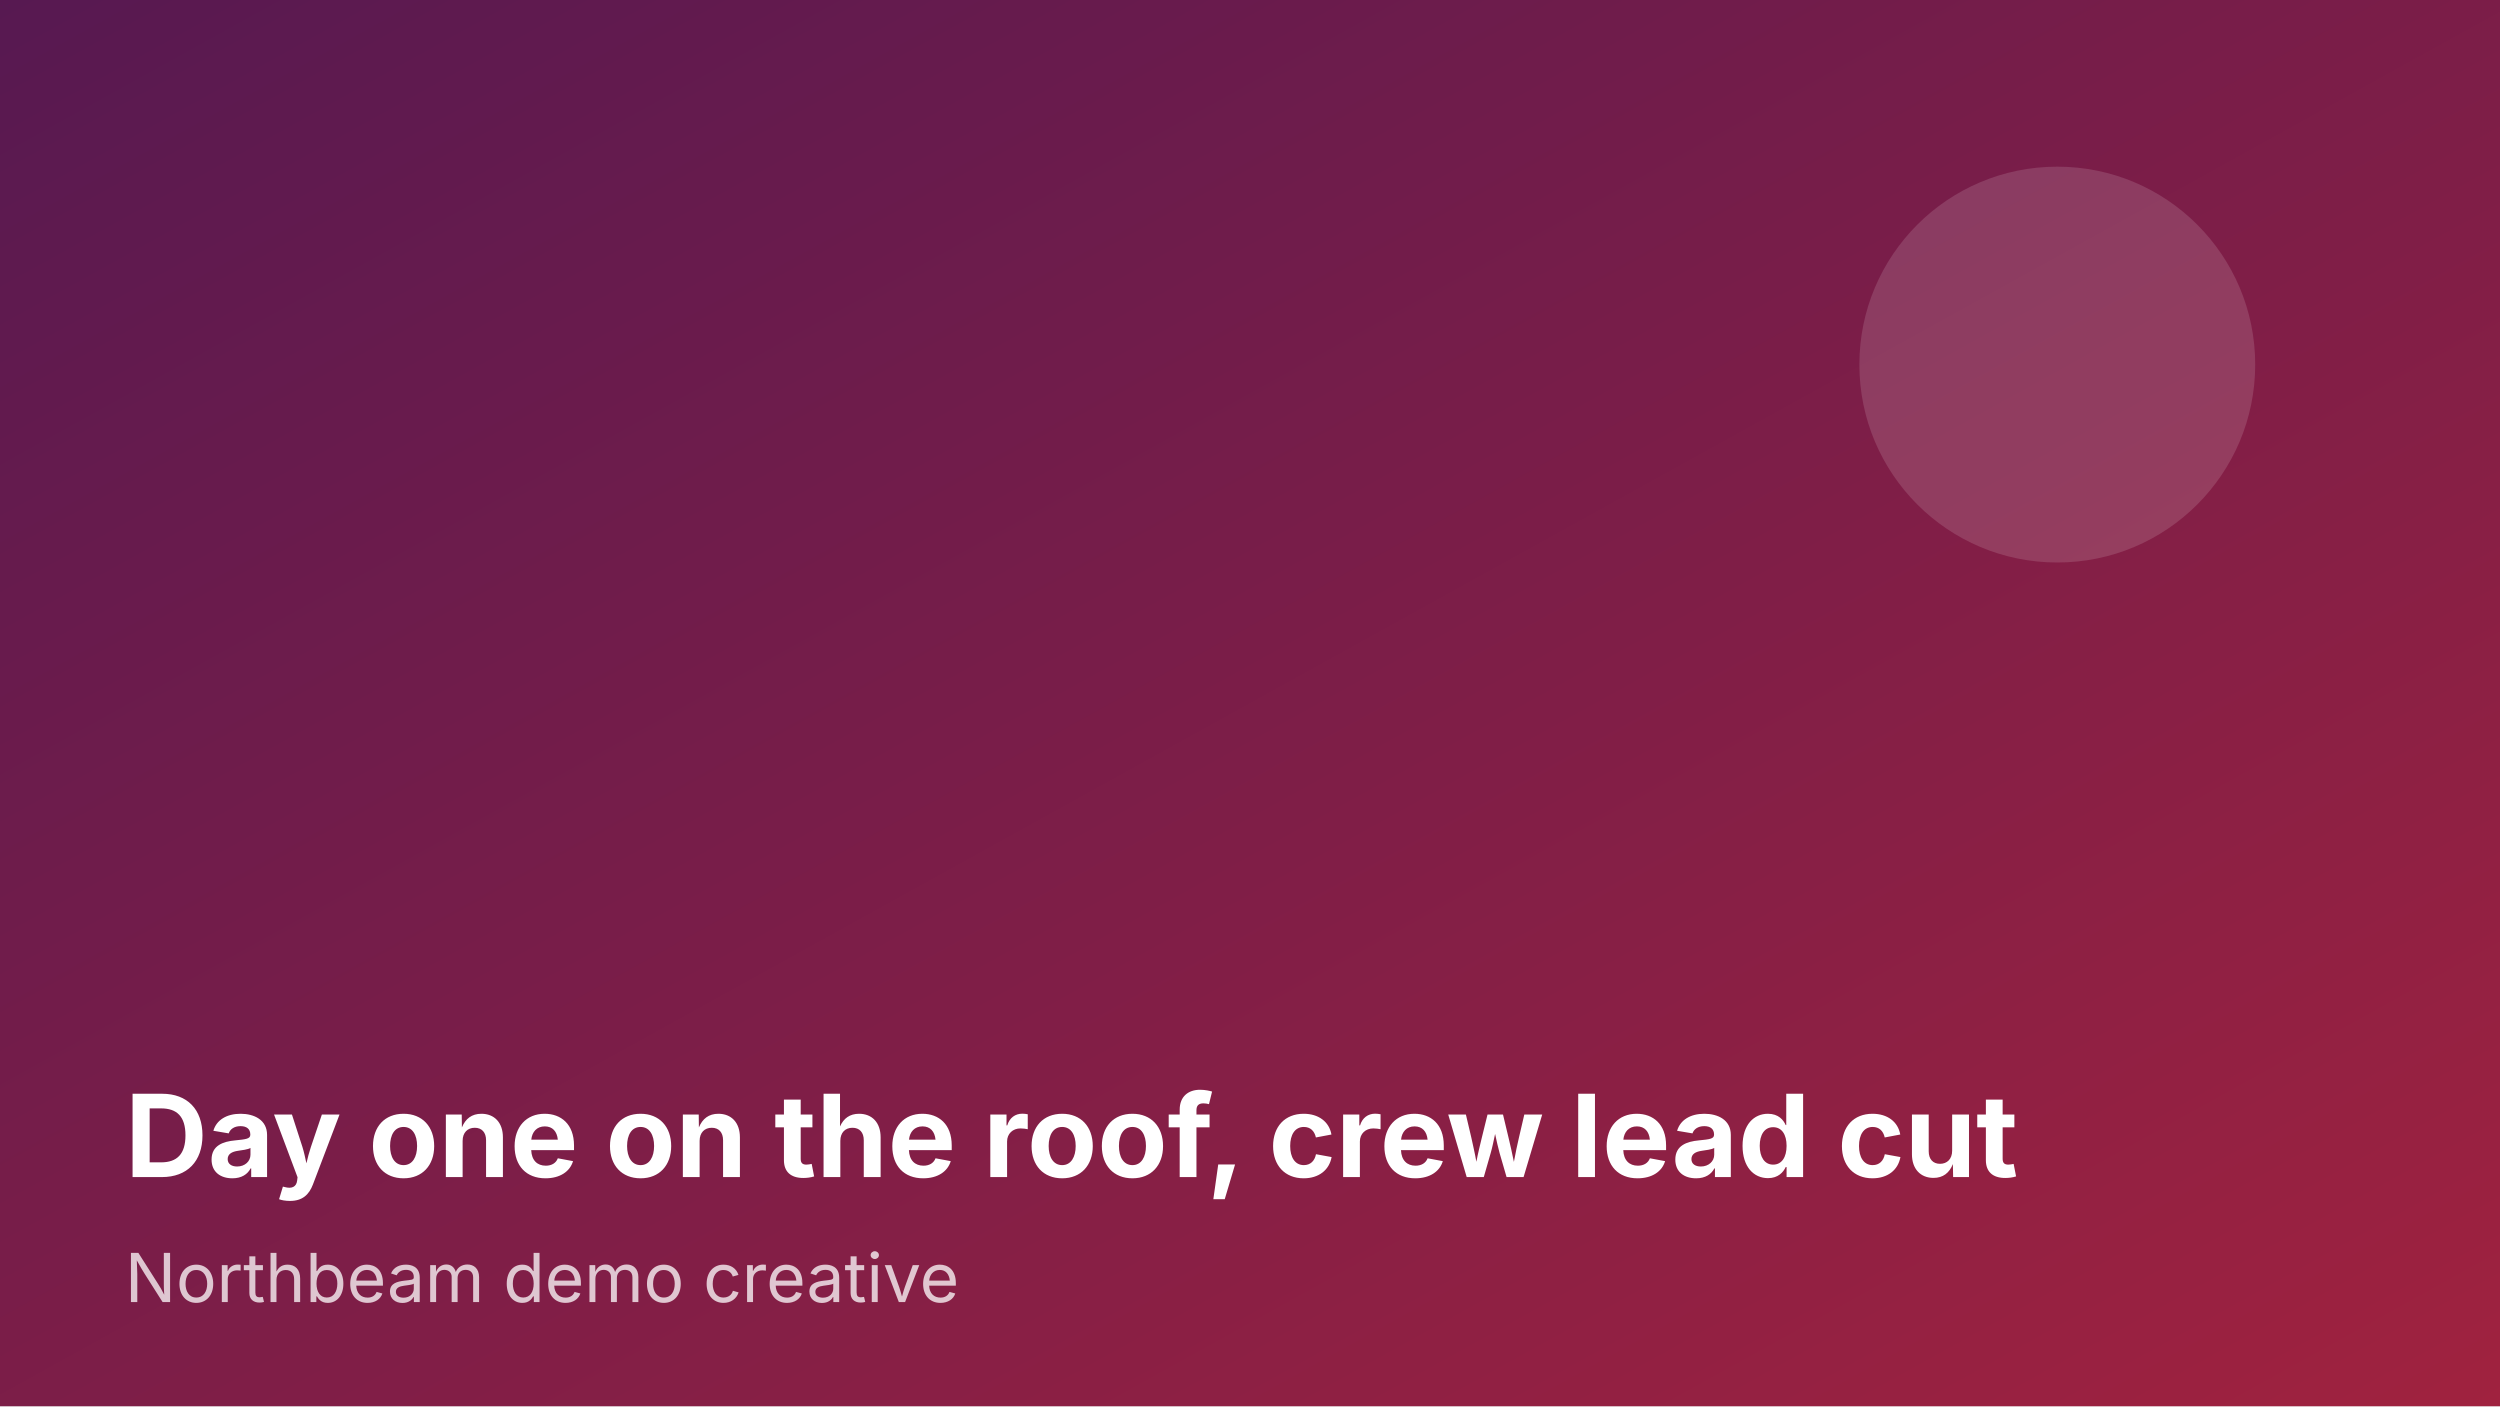
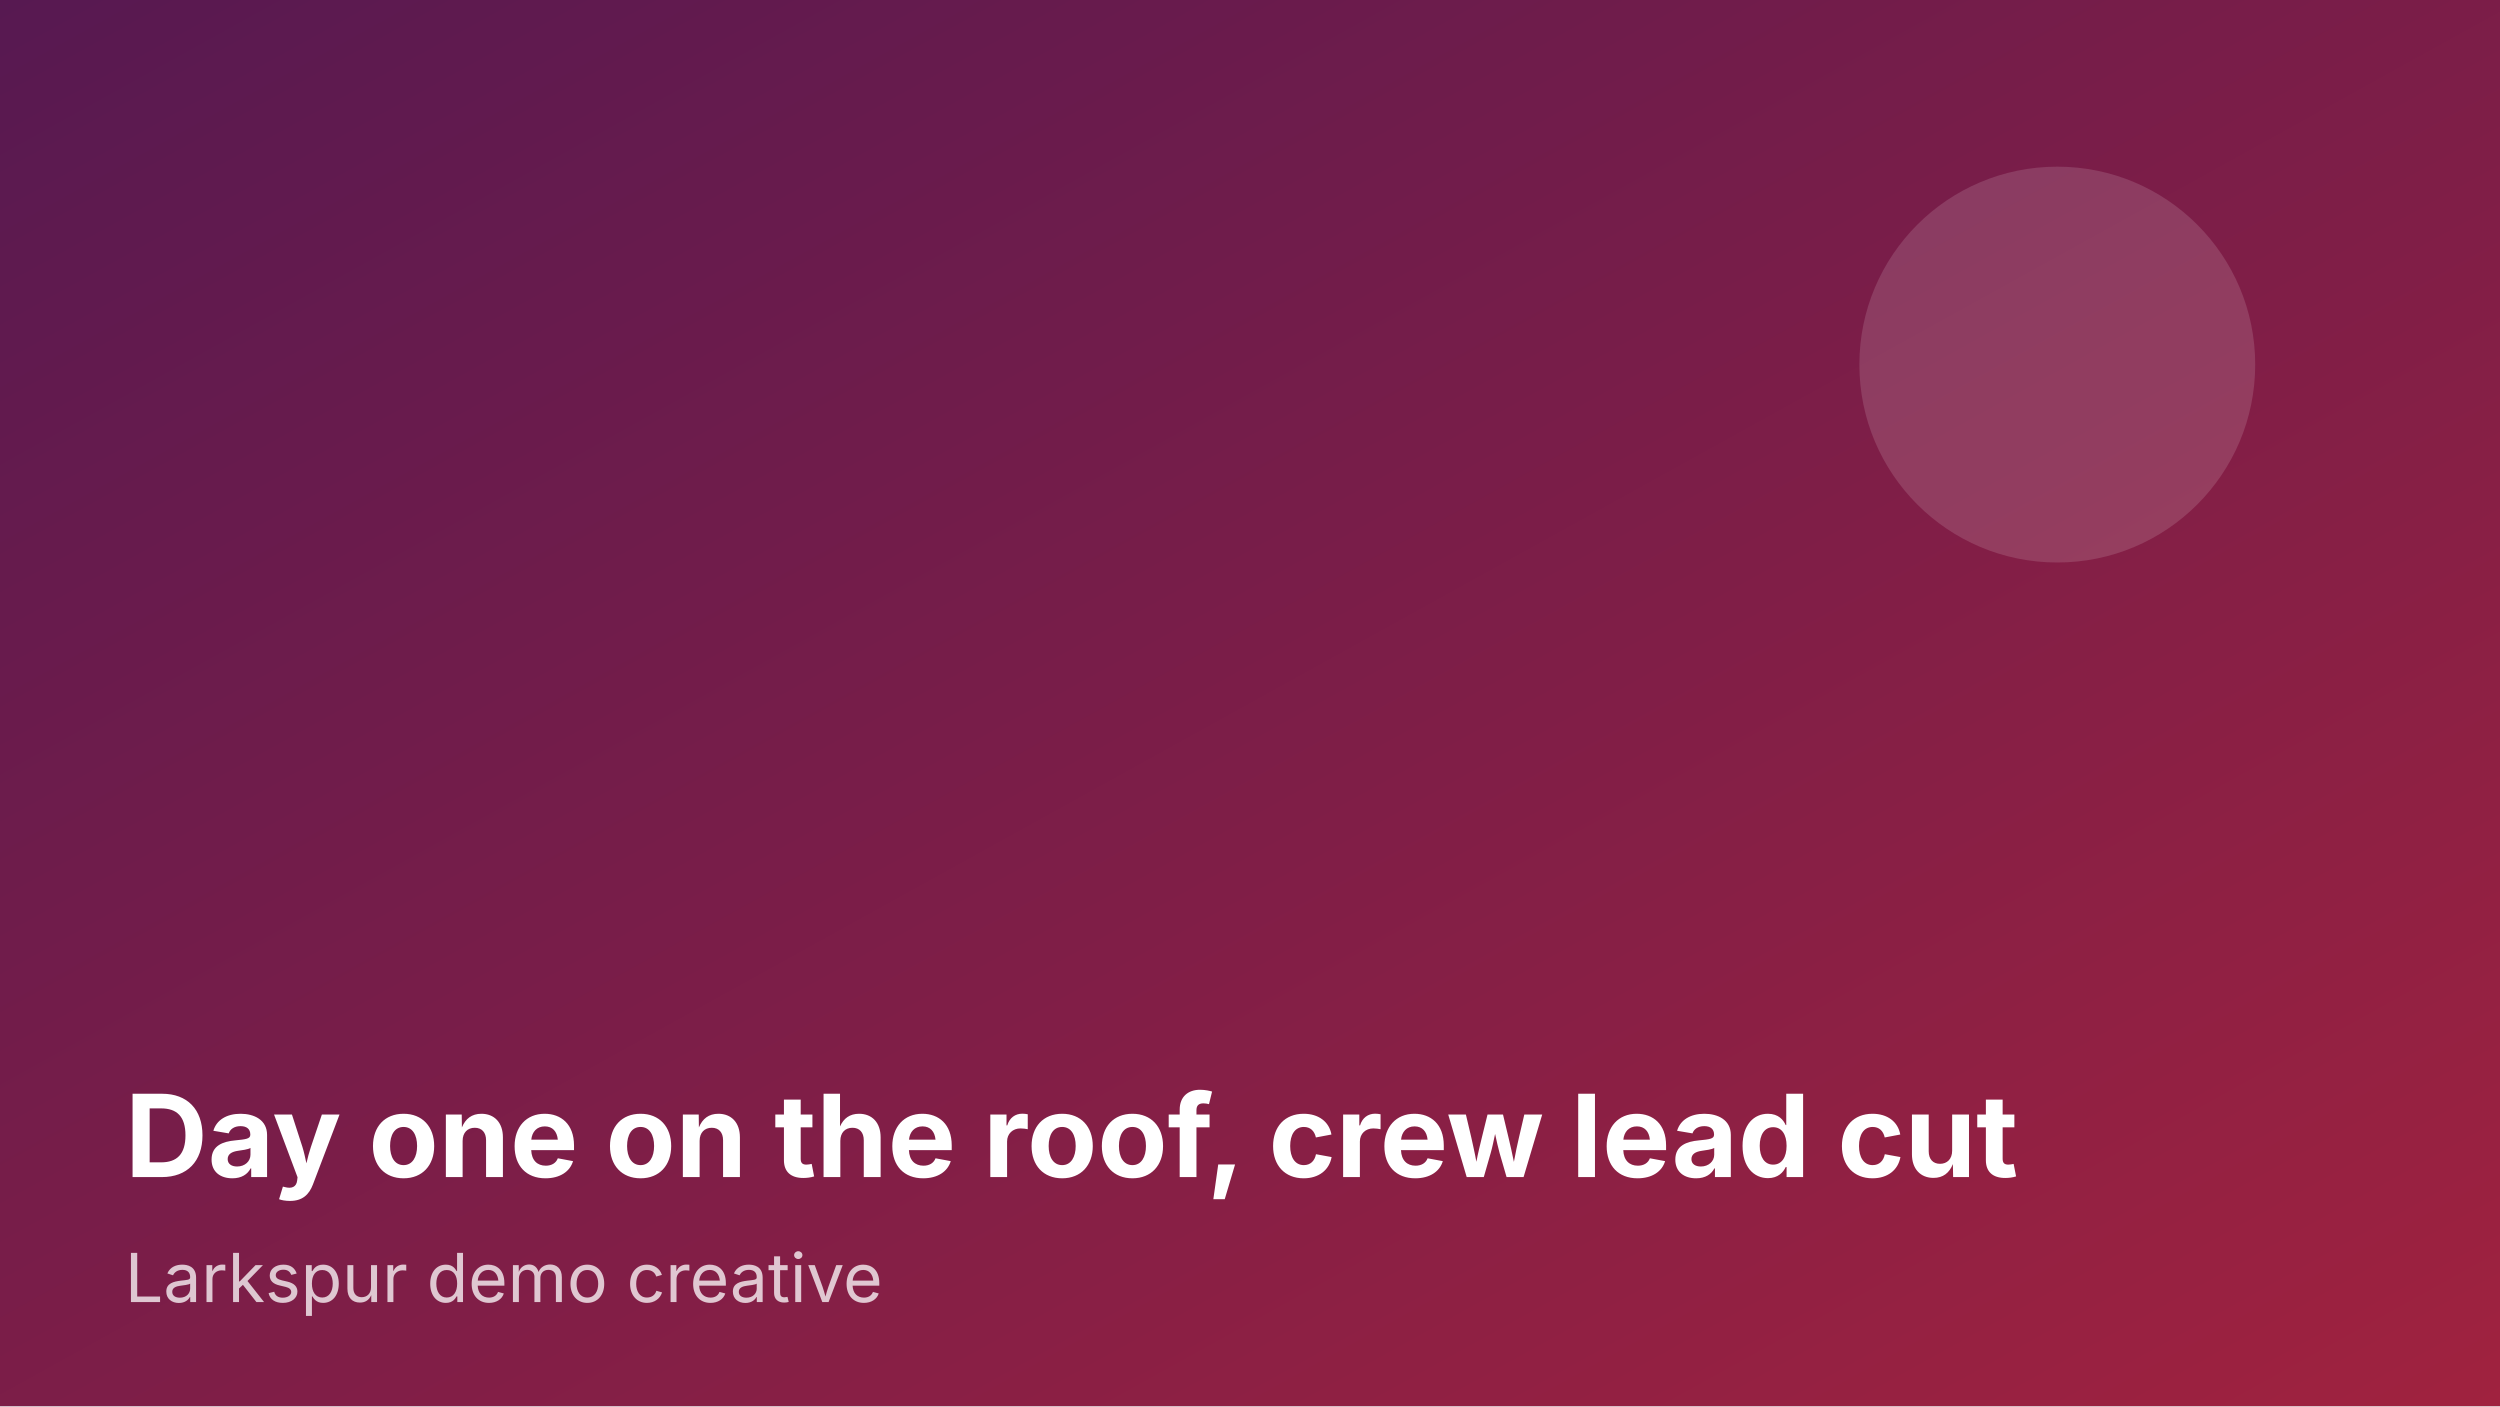
<svg xmlns="http://www.w3.org/2000/svg" width="480" height="270" viewBox="0 0 480 270">
  <defs>
    <linearGradient id="g" x1="0" y1="0" x2="1" y2="1">
      <stop offset="0" stop-color="hsl(306,55%,22%)" />
      <stop offset="1" stop-color="hsl(346,65%,38%)" />
    </linearGradient>
  </defs>
  <rect width="480" height="270" fill="url(#g)" />
  <circle cx="395" cy="70" r="38" fill="rgba(255,255,255,0.14)" />
  <text x="24" y="226" font-family="Inter, Arial, sans-serif" font-size="22" font-weight="700" fill="#ffffff">Day one on the roof, crew lead cut</text>
-   <text x="24" y="250" font-family="Inter, Arial, sans-serif" font-size="13" fill="rgba(255,255,255,0.75)">Northbeam demo creative</text>
+   <text x="24" y="250" font-family="Inter, Arial, sans-serif" font-size="13" fill="rgba(255,255,255,0.75)">Larkspur demo creative</text>
</svg>
